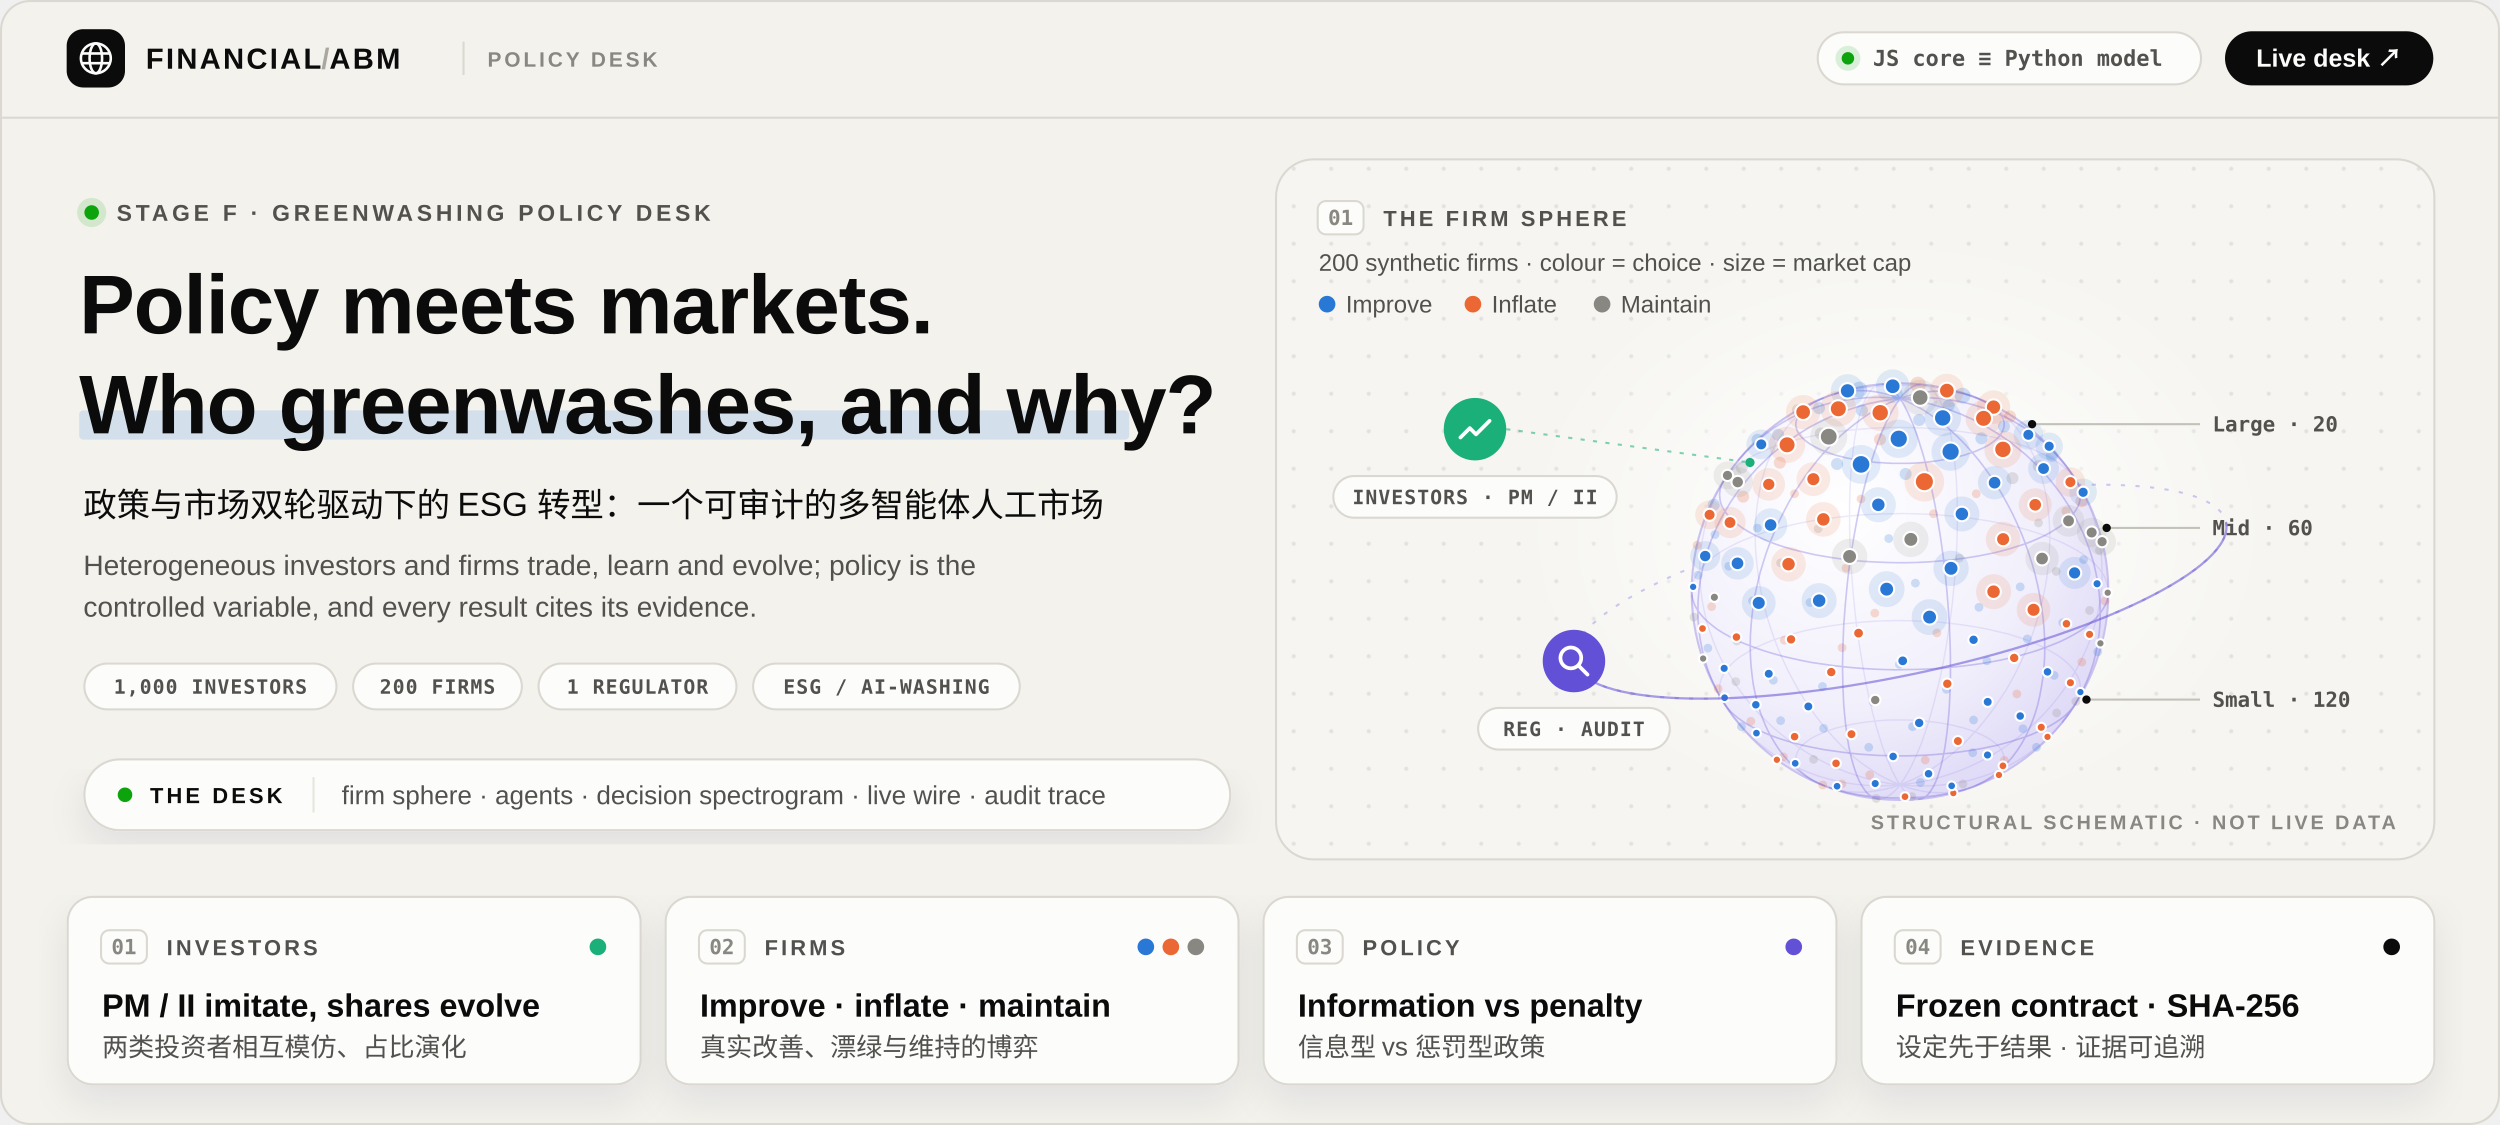
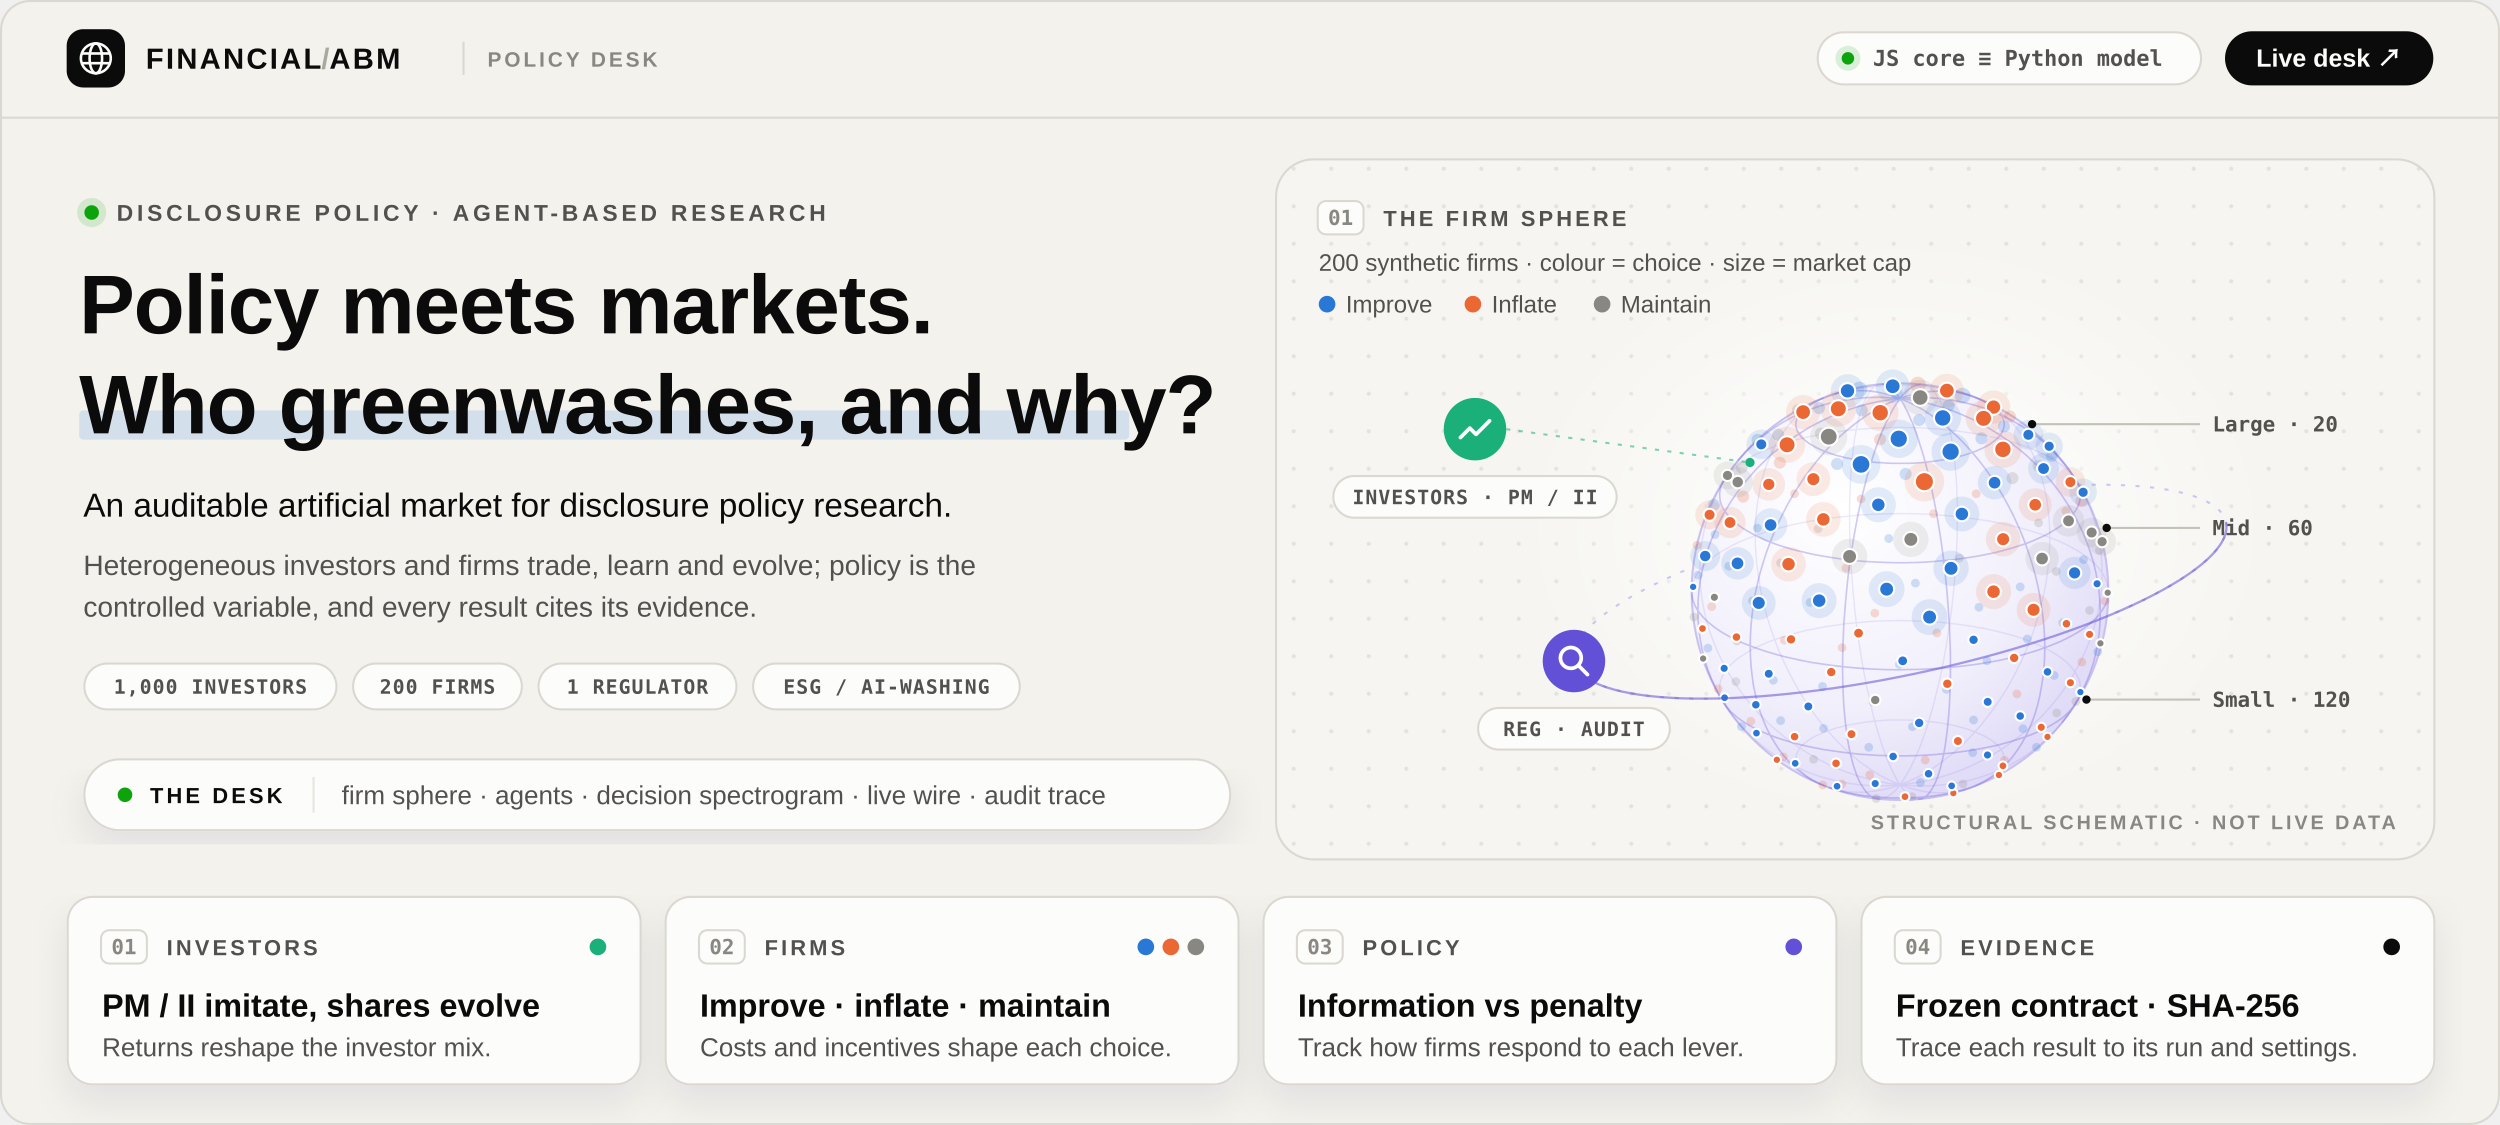
- <svg xmlns="http://www.w3.org/2000/svg" width="1200" height="540" viewBox="0 0 1200 540" role="img" aria-labelledby="title desc">
+ <svg xmlns="http://www.w3.org/2000/svg" width="1200" height="540" viewBox="0 0 1200 540" role="img" aria-labelledby="title desc" xml:lang="en">
  <style>.d{font-family:Bahnschrift,"DIN Alternate","DIN Next LT Pro",Barlow,"Segoe UI",-apple-system,"Helvetica Neue",Arial,"PingFang SC","Microsoft YaHei","Noto Sans CJK SC",sans-serif}.s{font-family:"Segoe UI",-apple-system,BlinkMacSystemFont,"Helvetica Neue",Arial,"PingFang SC","Microsoft YaHei","Noto Sans CJK SC",sans-serif}.m{font-family:"JetBrains Mono","Cascadia Mono","SF Mono",Menlo,Consolas,monospace}.micro{font-size:10.5px;font-weight:600;letter-spacing:1.5px;fill:#52514e}.idx{font-size:10px;font-weight:600;fill:#898781}.tag{font-size:9.5px;font-weight:600;letter-spacing:.5px;fill:#52514e}</style>
  <defs>
    <pattern id="dots" width="18" height="18" patternUnits="userSpaceOnUse">
      <circle cx="9" cy="9" r="1" fill="#0b0b0b" fill-opacity=".08" />
    </pattern>
    <radialGradient id="glow">
      <stop offset="0" stop-color="#fff" />
      <stop offset=".7" stop-color="#fff" stop-opacity="0" />
    </radialGradient>
    <radialGradient id="globe" cx=".36" cy=".3" r=".78">
      <stop offset="0" stop-color="#fff" />
      <stop offset=".62" stop-color="#f1effb" />
      <stop offset="1" stop-color="#dcd6f6" />
    </radialGradient>
    <filter id="shadow" x="-5%" y="-10%" width="110%" height="130%">
      <feDropShadow dx="0" dy="8" stdDeviation="9" flood-color="#1e1c3c" flood-opacity=".08" />
    </filter>
  </defs>
  <rect x=".5" y=".5" width="1199" height="539" rx="14" fill="#f3f2ed" stroke="#dad8d0" />
  <path d="M1 56.5H1199" stroke="#dad8d0" />
  <rect x="32" y="14" width="28" height="28" rx="8" fill="#0b0b0b" />
  <g transform="translate(36 18) scale(.8333)" fill="none" stroke="#fcfcfb" stroke-width="1.5">
    <circle cx="12" cy="12" r="8.6" />
    <ellipse cx="12" cy="12" rx="3.6" ry="8.6" />
    <path d="M3.8 9.2h16.4M3.8 14.8h16.4" />
  </g>
  <text class="d" x="70" y="33" font-size="14" font-weight="700" letter-spacing="1.1" fill="#0b0b0b">FINANCIAL<tspan fill="#a9a79f">/</tspan>ABM</text>
  <path d="M222.5 20v16" stroke="#dad8d0" />
  <text class="d" x="234" y="32" font-size="10" font-weight="600" letter-spacing="1.4" fill="#898781">POLICY DESK</text>
  <rect x="872.5" y="15.5" width="184" height="25" rx="12.5" fill="#fcfcfb" stroke="#dad8d0" />
  <circle cx="887" cy="28" r="6" fill="#0ca30c" fill-opacity=".14" />
  <circle cx="887" cy="28" r="3" fill="#0ca30c" />
  <text class="m" x="899" y="31.6" font-size="10.5" font-weight="600" fill="#52514e">JS core ≡ Python model</text>
  <rect x="1068" y="15" width="100" height="26" rx="13" fill="#0b0b0b" />
  <text class="d" x="1118" y="32" font-size="12" font-weight="700" fill="#fcfcfb" text-anchor="middle">Live desk ↗</text>
  <circle cx="44" cy="102" r="7" fill="#0ca30c" fill-opacity=".14" />
  <circle cx="44" cy="102" r="3.5" fill="#0ca30c" />
-   <text class="d" x="56" y="106" font-size="11" font-weight="600" letter-spacing="1.8" fill="#52514e">STAGE F · GREENWASHING POLICY DESK</text>
+   <text class="d" x="56" y="106" font-size="11" font-weight="600" letter-spacing="1.8" fill="#52514e">DISCLOSURE POLICY · AGENT-BASED RESEARCH</text>
  <text class="d" x="38" y="160" font-size="40" font-weight="600" letter-spacing="-.5" fill="#0b0b0b">Policy meets markets.</text>
  <rect x="38" y="197" width="504" height="14" rx="2" fill="#2a78d6" fill-opacity=".16" />
  <text class="d" x="38" y="208" font-size="40" font-weight="600" letter-spacing="-.5" textLength="502" lengthAdjust="spacing" fill="#0b0b0b">Who greenwashes, and why?</text>
-   <text class="s" x="40" y="248" font-size="16" fill="#0b0b0b">政策与市场双轮驱动下的 ESG 转型：一个可审计的多智能体人工市场</text>
+   <text class="s" x="40" y="248" font-size="16" fill="#0b0b0b">An auditable artificial market for disclosure policy research.</text>
  <text class="s" x="40" y="276" font-size="13.5" fill="#52514e">Heterogeneous investors and firms trade, learn and evolve; policy is the</text>
  <text class="s" x="40" y="296" font-size="13.5" fill="#52514e">controlled variable, and every result cites its evidence.</text>
  <rect x="40.5" y="318.5" width="121" height="22" rx="11" fill="#fcfcfb" stroke="#dad8d0" />
  <text class="m tag" x="101" y="333" text-anchor="middle">1,000 INVESTORS</text>
  <rect x="169.5" y="318.5" width="81" height="22" rx="11" fill="#fcfcfb" stroke="#dad8d0" />
  <text class="m tag" x="210" y="333" text-anchor="middle">200 FIRMS</text>
  <rect x="258.5" y="318.5" width="95" height="22" rx="11" fill="#fcfcfb" stroke="#dad8d0" />
  <text class="m tag" x="306" y="333" text-anchor="middle">1 REGULATOR</text>
  <rect x="361.5" y="318.5" width="128" height="22" rx="11" fill="#fcfcfb" stroke="#dad8d0" />
  <text class="m tag" x="425.5" y="333" text-anchor="middle">ESG / AI-WASHING</text>
  <rect x="40.5" y="364.5" width="550" height="34" rx="17" fill="#fcfcfb" stroke="#dad8d0" filter="url(#shadow)" />
  <circle cx="60" cy="381.5" r="3.5" fill="#0ca30c" />
  <text class="d" x="72" y="385.5" font-size="10.5" font-weight="700" letter-spacing="1.5" fill="#0b0b0b">THE DESK</text>
  <path d="M150.5 373v17" stroke="#e6e5de" />
  <text class="s" x="164" y="386" font-size="12.5" fill="#52514e">firm sphere · agents · decision spectrogram · live wire · audit trace</text>
  <rect x="612.5" y="76.5" width="556" height="336" rx="18" fill="#f6f5f1" stroke="#dad8d0" />
  <rect x="613" y="77" width="555" height="335" rx="17.5" fill="url(#dots)" />
  <ellipse cx="910" cy="254" rx="255.8" ry="201.6" fill="url(#glow)" />
  <rect x="632.5" y="96.5" width="22" height="16" rx="4" fill="#fcfcfb" stroke="#dad8d0" />
  <text class="m idx" x="643.5" y="108" text-anchor="middle">01</text>
  <text class="d micro" x="664" y="108.5">THE FIRM SPHERE</text>
  <text class="s" x="633" y="130" font-size="11.5" fill="#52514e">200 synthetic firms · colour = choice · size = market cap</text>
  <circle cx="637" cy="146" r="4" fill="#2a78d6" />
  <text class="s" x="646" y="150" font-size="11.5" fill="#52514e">Improve</text>
  <circle cx="707" cy="146" r="4" fill="#eb6834" />
  <text class="s" x="716" y="150" font-size="11.5" fill="#52514e">Inflate</text>
  <circle cx="769" cy="146" r="4" fill="#898781" />
  <text class="s" x="778" y="150" font-size="11.5" fill="#52514e">Maintain</text>
  <ellipse cx="912" cy="284" rx="160" ry="40" transform="rotate(-12 912 284)" fill="none" stroke="#6250d6" stroke-opacity=".3" stroke-dasharray="2 5" />
  <circle cx="912" cy="284" r="100" fill="url(#globe)" stroke="#c9c2ef" />
  <path d="M1009 274.9L1008.9 270.1L1008.5 265.3L1007.8 260.5L1006.9 255.9L1005.7 251.2L1004.3 246.7L1002.6 242.3L1000.6 238L998.5 233.8L996 229.8M828 338.2L830.6 342.1L833.5 345.8L836.6 349.4L839.9 352.8L843.4 356L847.1 359L850.9 361.8L855 364.3L859.2 366.7L863.5 368.8L867.9 370.7L872.5 372.4L877.2 373.8L882 375L886.9 375.9L891.8 376.6L896.8 377L901.9 377.2L906.9 377.1L912 376.7L917.1 376.1L922.1 375.3L927.2 374.2L932.2 372.8L937.1 371.2L942 369.4L946.8 367.3L951.5 365L956.1 362.5L960.5 359.8L964.8 356.8L969 353.7L973.1 350.4L976.9 346.8L980.6 343.2L984.1 339.3L987.4 335.3L990.5 331.2L993.4 326.9L996 322.5L998.5 318L1000.6 313.4L1002.6 308.8L1004.3 304L1005.7 299.2L1006.9 294.4L1007.8 289.6L1008.5 284.7L1008.9 279.8L1009 274.9M834.2 221.1L831.4 224.8L828.8 228.7L826.4 232.7L824.2 236.9L822.3 241.1L820.6 245.5L819.1 250L818 254.6L817.1 259.3L816.4 264L816 268.8L815.9 273.7L816 278.5L816.4 283.4L817.1 288.3L818 293.2L819.1 298L820.6 302.8L822.3 307.6L824.2 312.3L826.4 316.9L828.8 321.4L831.4 325.8L834.2 330.1L837.3 334.3L840.6 338.4L844 342.3L847.7 346L851.5 349.6L855.5 352.9L859.6 356.1L863.9 359.1L868.4 361.9L872.9 364.5L877.6 366.9L882.3 369L887.1 370.9L892 372.5L897 374L902 375.1L907 376.1L912 376.7L917 377.1L922 377.3L927 377.2L932 376.8L936.9 376.2L941.7 375.4L946.4 374.3L951.1 372.9L955.6 371.3L960.1 369.5L964.4 367.4L968.5 365.1L972.5 362.6L976.3 359.8L980 356.9L983.4 353.7L986.7 350.4L989.8 346.9M880.5 189.2L877.3 190.2L874.2 191.6L871.2 193.2L868.3 195L865.5 197.1L862.9 199.4L860.4 201.9L858 204.7L855.8 207.7L853.7 210.9L851.8 214.3L850.1 217.9L848.5 221.7L847.1 225.6L845.9 229.7L844.9 234L844.1 238.4L843.4 242.9L842.9 247.5L842.6 252.2L842.5 257.1L842.6 261.9L842.9 266.9L843.4 271.9L844.1 276.9L844.9 282L845.9 287L847.1 292.1L848.5 297.1L850.1 302.1L851.8 307L853.7 311.9L855.8 316.7L858 321.4L860.4 326L862.9 330.5L865.5 334.9L868.3 339.1L871.2 343.2L874.2 347.1L877.3 350.8L880.5 354.4L883.7 357.7L887.1 360.9L890.5 363.9L894 366.6L897.6 369.1L901.1 371.4L904.7 373.4L908.4 375.2L912 376.7L915.6 378L919.3 379L922.9 379.8L926.4 380.3L930 380.5L933.5 380.5L936.9 380.2L940.3 379.7L943.5 378.8M903.3 184.4L902.2 184.5L901 184.9L899.9 185.5L898.8 186.4L897.8 187.6L896.8 189.1L895.8 190.8L894.9 192.7L894 194.9L893.2 197.4L892.4 200.1L891.7 203L891 206.2L890.4 209.5L889.9 213.1L889.4 216.8L889 220.8L888.6 224.9L888.3 229.2L888.1 233.6L887.9 238.2L887.8 242.8L887.8 247.7L887.8 252.6L887.9 257.5L888.1 262.6L888.3 267.7L888.6 272.9L889 278.1L889.4 283.3L889.9 288.5L890.4 293.7L891 298.9L891.7 304L892.4 309.1L893.2 314.1L894 319L894.9 323.9L895.8 328.6L896.8 333.2L897.8 337.6L898.8 342L899.9 346.1L901 350.1L902.2 353.9L903.3 357.5L904.5 360.9L905.7 364.2L907 367.1L908.2 369.9L909.5 372.4L910.7 374.7L912 376.7L913.3 378.5L914.5 380L915.8 381.3L917 382.2L918.3 383L919.5 383.4L920.7 383.6M921.9 184.5L923.2 184.7L924.5 185L925.8 185.7L927 186.6L928.2 187.8L929.3 189.3L930.4 191L931.5 193L932.5 195.2L933.4 197.7L934.3 200.4L935.1 203.3L935.9 206.5L936.6 209.8L937.2 213.4L937.7 217.2L938.2 221.1L938.6 225.2L939 229.5L939.2 233.9L939.4 238.5L939.5 243.2L939.6 248L939.5 252.9L939.4 257.9L939.2 262.9L939 268.1L938.6 273.2L938.2 278.4L937.7 283.6L937.2 288.8L936.6 294L935.9 299.2L935.1 304.3L934.3 309.4L933.4 314.4L932.5 319.3L931.5 324.1L930.4 328.8L929.3 333.4L928.2 337.8L927 342.1L925.8 346.3L924.5 350.3L923.2 354.1L921.9 357.7L920.5 361.1L919.1 364.2L917.7 367.2L916.3 369.9L914.9 372.4L913.4 374.7L912 376.7L910.6 378.5L909.1 380L907.7 381.2L906.3 382.2L904.9 382.9L903.5 383.3L902.1 383.5M948 190.7L951.2 192.1L954.3 193.7L957.3 195.6L960.1 197.7L962.9 200L965.5 202.6L967.9 205.4L970.2 208.4L972.3 211.7L974.3 215.1L976.1 218.7L977.7 222.5L979.2 226.5L980.4 230.6L981.5 234.9L982.4 239.3L983 243.8L983.5 248.4L983.8 253.2L983.9 258L983.8 262.9L983.5 267.8L983 272.8L982.4 277.8L981.5 282.9L980.4 287.9L979.2 292.9L977.7 297.9L976.1 302.9L974.3 307.8L972.3 312.7L970.2 317.4L967.9 322.1L965.5 326.7L962.9 331.2L960.1 335.5L957.3 339.7L954.3 343.7L951.2 347.6L948 351.3L944.7 354.8L941.3 358.1L937.8 361.2L934.2 364.1L930.6 366.8L927 369.3L923.3 371.5L919.5 373.5L915.8 375.2L912 376.7L908.2 378L904.5 378.9L900.7 379.6L897 380.1L893.4 380.3L889.8 380.2L886.2 379.9L882.7 379.3L879.3 378.4L876 377.3M960.5 359.8L961.1 360.7L961.5 361.7L961.8 362.7L962 363.6L962 364.6L961.9 365.6L961.6 366.6L961.2 367.5L960.7 368.5L960.1 369.5L959.3 370.4L958.4 371.3L957.3 372.2L956.1 373.1L954.9 373.9L953.5 374.8L951.9 375.6L950.3 376.3L948.6 377.1M877.9 378L876 377.3L874.3 376.6L872.6 375.8L871 375L869.6 374.2L868.3 373.4L867.1 372.5L866 371.6L865 370.7L864.2 369.8L863.5 368.8L862.9 367.9L862.5 366.9L862.2 365.9L862 365L862 364L862.1 363L862.4 362L862.8 361L863.3 360.1L863.9 359.1L864.7 358.2L865.6 357.3L866.7 356.4L867.9 355.5L869.1 354.6L870.5 353.8L872.1 353L873.7 352.3L875.4 351.5L877.3 350.8L879.2 350.2L881.2 349.5L883.3 349L885.5 348.4L887.8 347.9L890.1 347.5L892.5 347.1L894.9 346.7L897.4 346.4L899.9 346.1L902.5 345.9L905 345.7L907.6 345.6L910.3 345.6L912.9 345.6L915.5 345.6L918.1 345.7L920.7 345.9L923.2 346L925.8 346.3L928.3 346.6L930.7 346.9L933.1 347.3L935.5 347.8L937.8 348.2L940 348.8L942.1 349.3L944.1 349.9L946.1 350.6L948 351.3L949.7 352L951.4 352.8L953 353.6L954.4 354.4L955.7 355.2L956.9 356.1L958 357L959 357.9L959.8 358.8L960.5 359.8M996 322.5L997 324.2L997.8 325.8L998.3 327.5L998.5 329.2L998.6 330.9L998.4 332.6L998 334.3L997.3 336L996.4 337.7M828 338.2L827 336.5L826.2 334.9L825.7 333.2L825.5 331.5L825.4 329.8L825.6 328.1L826 326.4L826.7 324.7L827.6 323.1L828.8 321.4L830.1 319.8L831.7 318.2L833.5 316.6L835.5 315.1L837.8 313.7L840.2 312.2L842.8 310.8L845.7 309.5L848.7 308.2L851.8 307L855.2 305.9L858.7 304.8L862.3 303.8L866.1 302.8L870 302L874 301.2L878.2 300.5L882.4 299.9L886.7 299.3L891 298.9L895.5 298.5L899.9 298.2L904.5 298L909 297.9L913.5 297.9L918 298L922.6 298.2L927 298.4L931.5 298.7L935.9 299.2L940.2 299.7L944.4 300.3L948.6 301L952.7 301.7L956.6 302.6L960.4 303.5L964.1 304.4L967.7 305.5L971.1 306.6L974.3 307.8L977.4 309.1L980.2 310.4L982.9 311.8L985.4 313.2L987.7 314.6L989.8 316.1L991.7 317.7L993.4 319.3L994.8 320.9L996 322.5M1009 274.9L1010.2 276.9L1011 278.8L1011.6 280.7L1011.9 282.7M812.1 285.3L812 283.3L812.2 281.4L812.7 279.4L813.5 277.5L814.6 275.6L815.9 273.7L817.4 271.8L819.3 270L821.4 268.2L823.7 266.4L826.3 264.7L829.1 263.1L832.1 261.5L835.4 259.9L838.9 258.5L842.5 257.1L846.4 255.7L850.4 254.5L854.6 253.3L859 252.2L863.5 251.2L868.2 250.3L872.9 249.5L877.8 248.8L882.8 248.2L887.8 247.7L892.9 247.2L898.1 246.9L903.3 246.7L908.5 246.6L913.7 246.5L919 246.6L924.2 246.8L929.4 247.1L934.5 247.5L939.6 248L944.6 248.6L949.5 249.3L954.3 250L958.9 250.9L963.5 251.9L967.9 252.9L972.2 254.1L976.3 255.3L980.2 256.6L983.9 258L987.5 259.4L990.8 260.9L993.9 262.5L996.8 264.1L999.5 265.8L1001.9 267.6L1004.1 269.4L1006 271.2L1007.6 273L1009 274.9M827.6 230.3L828.8 228.7L830.1 227.1L831.7 225.5L833.5 223.9L835.5 222.4L837.8 220.9L840.2 219.5L842.8 218.1L845.7 216.8L848.7 215.5L851.8 214.3L855.2 213.2L858.7 212.1L862.3 211.1L866.1 210.1L870 209.3L874 208.5L878.2 207.8L882.4 207.2L886.7 206.6L891 206.2L895.5 205.8L899.9 205.5L904.5 205.3L909 205.2L913.5 205.2L918 205.3L922.6 205.4L927 205.7L931.5 206L935.9 206.5L940.2 207L944.4 207.6L948.6 208.2L952.7 209L956.6 209.8L960.4 210.7L964.1 211.7L967.7 212.8L971.1 213.9L974.3 215.1L977.4 216.4L980.2 217.7L982.9 219L985.4 220.4L987.7 221.9L989.8 223.4L991.7 225L993.4 226.5L994.8 228.2L996 229.8M875.4 190.9L877.3 190.2L879.2 189.6L881.2 188.9L883.3 188.4L885.5 187.8L887.8 187.3L890.1 186.9L892.5 186.5L894.9 186.1L897.4 185.8L899.9 185.5L902.5 185.3L905 185.2L907.6 185L910.3 185L912.9 185L915.5 185L918.1 185.1L920.7 185.3L923.2 185.5L925.8 185.7L928.3 186L930.7 186.3L933.1 186.7L935.5 187.2L937.8 187.6L940 188.2L942.1 188.7L944.1 189.4L946.1 190" fill="none" stroke="#6250d6" stroke-opacity=".12" stroke-width=".7" />
  <g fill-opacity=".22">
    <circle cx="920.6" cy="184.6" r="3.8" fill="#eb6834" />
    <circle cx="892.5" cy="187" r="3.8" fill="#2a78d6" />
    <circle cx="942" cy="189.9" r="3.8" fill="#2a78d6" />
    <circle cx="863" cy="196.9" r="2.9" fill="#898781" />
    <circle cx="910.5" cy="189" r="2.9" fill="#2a78d6" />
    <circle cx="964.8" cy="199.9" r="2.9" fill="#eb6834" />
    <circle cx="873.1" cy="195.9" r="2.9" fill="#2a78d6" />
    <circle cx="935.4" cy="194.6" r="2.9" fill="#2a78d6" />
    <circle cx="843.6" cy="211.1" r="2.9" fill="#2a78d6" />
    <circle cx="893.7" cy="197" r="2.9" fill="#2a78d6" />
    <circle cx="961.9" cy="204.7" r="2.9" fill="#2a78d6" />
    <circle cx="853.5" cy="208.7" r="2.9" fill="#2a78d6" />
    <circle cx="921.2" cy="201.6" r="2.9" fill="#2a78d6" />
    <circle cx="984.9" cy="218.8" r="2.9" fill="#2a78d6" />
    <circle cx="874" cy="208.1" r="2.9" fill="#898781" />
    <circle cx="951.1" cy="210.4" r="2.9" fill="#2a78d6" />
    <circle cx="836" cy="224.4" r="2.9" fill="#898781" />
    <circle cx="902.4" cy="210.9" r="2.9" fill="#eb6834" />
    <circle cx="978.6" cy="223.7" r="2.9" fill="#898781" />
    <circle cx="854.3" cy="222.1" r="2.9" fill="#eb6834" />
    <circle cx="934.7" cy="217.9" r="2.9" fill="#2a78d6" />
    <circle cx="822.6" cy="242.3" r="2.9" fill="#2a78d6" />
    <circle cx="999.1" cy="240.6" r="2.9" fill="#eb6834" />
    <circle cx="881.8" cy="222.7" r="2.9" fill="#2a78d6" />
    <circle cx="966" cy="229.5" r="2.9" fill="#898781" />
    <circle cx="836.7" cy="238.4" r="2.9" fill="#eb6834" />
    <circle cx="914.7" cy="227.5" r="2.9" fill="#2a78d6" />
    <circle cx="814.6" cy="261.7" r="2.1" fill="#eb6834" />
    <circle cx="991.6" cy="245.3" r="2.1" fill="#eb6834" />
    <circle cx="861.4" cy="237" r="2.1" fill="#eb6834" />
    <circle cx="948.6" cy="237" r="2.1" fill="#eb6834" />
    <circle cx="823.2" cy="256.6" r="2.1" fill="#2a78d6" />
    <circle cx="1007.7" cy="264.1" r="2.1" fill="#898781" />
    <circle cx="893.3" cy="239.5" r="2.1" fill="#eb6834" />
    <circle cx="978.5" cy="251" r="2.1" fill="#898781" />
    <circle cx="843.5" cy="253.5" r="2.1" fill="#2a78d6" />
    <circle cx="928.1" cy="246.6" r="2.1" fill="#eb6834" />
    <circle cx="815.1" cy="276.1" r="2.1" fill="#2a78d6" />
    <circle cx="1000.1" cy="268.6" r="2.1" fill="#2a78d6" />
    <circle cx="872.7" cy="253.8" r="2.1" fill="#898781" />
    <circle cx="960.8" cy="258.4" r="2.1" fill="#2a78d6" />
    <circle cx="829.8" cy="271.8" r="2.1" fill="#2a78d6" />
    <circle cx="1010.4" cy="288.5" r="2.1" fill="#eb6834" />
    <circle cx="906.6" cy="258.5" r="2.1" fill="#2a78d6" />
    <circle cx="813.1" cy="296.2" r="2.1" fill="#898781" />
    <circle cx="987" cy="274.3" r="2.1" fill="#898781" />
    <circle cx="854.7" cy="270.2" r="2.1" fill="#898781" />
    <circle cx="940.5" cy="267.9" r="2.1" fill="#898781" />
    <circle cx="821.6" cy="291.2" r="2.1" fill="#eb6834" />
    <circle cx="1003" cy="293" r="2.1" fill="#898781" />
    <circle cx="886.1" cy="272.7" r="2.1" fill="#eb6834" />
    <circle cx="969.7" cy="281.7" r="2.1" fill="#2a78d6" />
    <circle cx="841.2" cy="288.4" r="2.1" fill="#2a78d6" />
    <circle cx="1006.9" cy="312.9" r="2.1" fill="#2a78d6" />
    <circle cx="919.4" cy="279.9" r="2.1" fill="#2a78d6" />
    <circle cx="819.8" cy="311.1" r="2.1" fill="#2a78d6" />
    <circle cx="990.1" cy="298.9" r="2.1" fill="#2a78d6" />
    <circle cx="868.8" cy="289.2" r="2.1" fill="#2a78d6" />
    <circle cx="949.9" cy="291.5" r="2.1" fill="#2a78d6" />
    <circle cx="833.7" cy="307.7" r="2.1" fill="#898781" />
    <circle cx="999.3" cy="317.8" r="2.1" fill="#eb6834" />
    <circle cx="899.9" cy="294.3" r="2.1" fill="#eb6834" />
    <circle cx="824.7" cy="330.6" r="2.1" fill="#eb6834" />
    <circle cx="973.1" cy="306.7" r="2.1" fill="#2a78d6" />
    <circle cx="856.5" cy="307.3" r="2.1" fill="#eb6834" />
    <circle cx="996.4" cy="336.7" r="2.1" fill="#898781" />
    <circle cx="929.7" cy="303.8" r="2.1" fill="#eb6834" />
    <circle cx="833.2" cy="327.2" r="2.1" fill="#898781" />
    <circle cx="986" cy="324.2" r="2.1" fill="#2a78d6" />
    <circle cx="884.2" cy="310.9" r="2.1" fill="#eb6834" />
    <circle cx="835.9" cy="348.8" r="2.1" fill="#2a78d6" />
    <circle cx="953.7" cy="317.2" r="2.1" fill="#2a78d6" />
    <circle cx="851.2" cy="326.5" r="2.1" fill="#2a78d6" />
    <circle cx="987.2" cy="342.2" r="2.1" fill="#898781" />
    <circle cx="911.7" cy="318.9" r="2.1" fill="#2a78d6" />
    <circle cx="840.4" cy="346.2" r="2.1" fill="#eb6834" />
    <circle cx="968.1" cy="333.1" r="2.1" fill="#eb6834" />
    <circle cx="874.8" cy="329.5" r="2.1" fill="#2a78d6" />
    <circle cx="977.5" cy="358.7" r="2.1" fill="#2a78d6" />
    <circle cx="934.3" cy="330.9" r="2.1" fill="#2a78d6" />
    <circle cx="854.7" cy="345.9" r="2.1" fill="#2a78d6" />
    <circle cx="971" cy="349.8" r="2.1" fill="#2a78d6" />
    <circle cx="899.1" cy="336.9" r="2.1" fill="#2a78d6" />
    <circle cx="856" cy="363.3" r="2.1" fill="#eb6834" />
    <circle cx="947.3" cy="345.6" r="2.1" fill="#2a78d6" />
    <circle cx="875.3" cy="349.6" r="2.1" fill="#2a78d6" />
    <circle cx="962.1" cy="365" r="2.1" fill="#eb6834" />
    <circle cx="874.9" cy="376.8" r="2.1" fill="#eb6834" />
    <circle cx="918" cy="348.8" r="2.1" fill="#2a78d6" />
    <circle cx="870.5" cy="364.5" r="2.1" fill="#898781" />
    <circle cx="946.9" cy="361.3" r="2.1" fill="#2a78d6" />
    <circle cx="900.6" cy="383.3" r="2.1" fill="#898781" />
    <circle cx="897" cy="358.7" r="2.1" fill="#2a78d6" />
    <circle cx="942.2" cy="376.3" r="2.1" fill="#898781" />
    <circle cx="884.1" cy="376.3" r="2.1" fill="#eb6834" />
    <circle cx="924.1" cy="364.8" r="2.1" fill="#eb6834" />
    <circle cx="917.7" cy="382.4" r="2.1" fill="#898781" />
    <circle cx="897.5" cy="371.9" r="2.1" fill="#eb6834" />
    <circle cx="921.8" cy="375.6" r="2.1" fill="#2a78d6" />
  </g>
  <path d="M996 229.8L993.4 225.9L990.5 222.2L987.4 218.6L984.1 215.2L980.6 212L976.9 209L973.1 206.2L969 203.7L964.8 201.3L960.5 199.2L956.1 197.3L951.5 195.6L946.8 194.2L942 193L937.1 192.1L932.2 191.4L927.2 191L922.1 190.8L917.1 190.9L912 191.3L906.9 191.9L901.9 192.7L896.8 193.8L891.8 195.2L886.9 196.8L882 198.6L877.2 200.7L872.5 203L867.9 205.5L863.5 208.2L859.2 211.2L855 214.3L850.9 217.6L847.1 221.2L843.4 224.8L839.9 228.7L836.6 232.7L833.5 236.8L830.6 241.1L828 245.5L825.5 250L823.4 254.6L821.4 259.2L819.7 264L818.3 268.8L817.1 273.6L816.2 278.4L815.5 283.3L815.1 288.2L815 293.1L815.1 297.9L815.5 302.7L816.2 307.5L817.1 312.1L818.3 316.8L819.7 321.3L821.4 325.7L823.4 330L825.5 334.2L828 338.2M1008.1 294.3L1008 289.5L1007.6 284.6L1006.9 279.7L1006 274.8L1004.9 270L1003.4 265.2L1001.7 260.4L999.8 255.7L997.6 251.1L995.2 246.6L992.6 242.2L989.8 237.9L986.7 233.7L983.4 229.6L980 225.7L976.3 222L972.5 218.4L968.5 215.1L964.4 211.9L960.1 208.9L955.6 206.1L951.1 203.5L946.4 201.1L941.7 199L936.9 197.1L932 195.5L927 194L922 192.9L917 191.9L912 191.3L907 190.9L902 190.7L897 190.8L892 191.2L887.1 191.8L882.3 192.6L877.6 193.7L872.9 195.1L868.4 196.7L863.9 198.5L859.6 200.6L855.5 202.9L851.5 205.4L847.7 208.2L844 211.1L840.6 214.3L837.3 217.6L834.2 221.1M989.8 346.9L992.6 343.2L995.2 339.3L997.6 335.3L999.8 331.1L1001.7 326.9L1003.4 322.5L1004.9 318L1006 313.4L1006.9 308.7L1007.6 304L1008 299.2L1008.1 294.3M981.5 310.9L981.4 306.1L981.1 301.1L980.6 296.1L979.9 291.1L979.1 286L978.1 281L976.9 275.9L975.5 270.9L973.9 265.9L972.2 261L970.3 256.1L968.2 251.3L966 246.6L963.6 242L961.1 237.5L958.5 233.1L955.7 228.9L952.8 224.8L949.8 220.9L946.7 217.2L943.5 213.6L940.3 210.3L936.9 207.1L933.5 204.1L930 201.4L926.4 198.9L922.9 196.6L919.3 194.6L915.6 192.8L912 191.3L908.4 190L904.7 189L901.1 188.2L897.6 187.7L894 187.5L890.5 187.5L887.1 187.8L883.7 188.3L880.5 189.2M943.5 378.8L946.7 377.8L949.8 376.4L952.8 374.8L955.7 373L958.5 370.9L961.1 368.6L963.6 366.1L966 363.3L968.2 360.3L970.3 357.1L972.2 353.7L973.9 350.1L975.5 346.3L976.9 342.4L978.1 338.3L979.1 334L979.9 329.6L980.6 325.1L981.1 320.5L981.4 315.8L981.5 310.9M936.2 320.3L936.2 315.4L936.1 310.5L935.9 305.4L935.7 300.3L935.4 295.1L935 289.9L934.6 284.7L934.1 279.5L933.6 274.3L933 269.1L932.3 264L931.6 258.9L930.8 253.9L930 249L929.1 244.1L928.2 239.4L927.2 234.8L926.2 230.4L925.2 226L924.1 221.9L923 217.9L921.8 214.1L920.7 210.5L919.5 207.1L918.3 203.8L917 200.9L915.8 198.1L914.5 195.6L913.3 193.3L912 191.3L910.7 189.5L909.5 188L908.2 186.7L907 185.8L905.7 185L904.5 184.6L903.3 184.4M920.7 383.6L921.8 383.5L923 383.1L924.1 382.5L925.2 381.6L926.2 380.4L927.2 378.9L928.2 377.2L929.1 375.3L930 373.1L930.8 370.6L931.6 367.9L932.3 365L933 361.8L933.6 358.5L934.1 354.9L934.6 351.2L935 347.2L935.4 343.1L935.7 338.8L935.9 334.4L936.1 329.8L936.2 325.2L936.2 320.3M884.4 320L884.5 315.1L884.6 310.1L884.8 305.1L885 299.9L885.4 294.8L885.8 289.6L886.3 284.4L886.8 279.2L887.4 274L888.1 268.8L888.9 263.7L889.7 258.6L890.6 253.6L891.5 248.7L892.5 243.9L893.6 239.2L894.7 234.6L895.8 230.2L897 225.9L898.2 221.7L899.5 217.7L900.8 213.9L902.1 210.3L903.5 206.9L904.9 203.8L906.3 200.8L907.7 198.1L909.1 195.6L910.6 193.3L912 191.3L913.4 189.5L914.9 188L916.3 186.8L917.7 185.8L919.1 185.1L920.5 184.7L921.9 184.5M902.1 383.5L900.8 383.3L899.5 383L898.2 382.3L897 381.4L895.8 380.2L894.7 378.7L893.6 377L892.5 375L891.5 372.8L890.6 370.3L889.7 367.6L888.9 364.7L888.1 361.5L887.4 358.2L886.8 354.6L886.3 350.8L885.8 346.9L885.4 342.8L885 338.5L884.8 334.1L884.6 329.5L884.5 324.8L884.4 320M840.1 310L840.2 305.1L840.5 300.2L841 295.2L841.6 290.2L842.5 285.1L843.6 280.1L844.8 275.1L846.3 270.1L847.9 265.1L849.7 260.2L851.7 255.3L853.8 250.6L856.1 245.9L858.5 241.3L861.1 236.8L863.9 232.5L866.7 228.3L869.7 224.3L872.8 220.4L876 216.7L879.3 213.2L882.7 209.9L886.2 206.8L889.8 203.9L893.4 201.2L897 198.7L900.7 196.5L904.5 194.5L908.2 192.8L912 191.3L915.8 190L919.5 189.1L923.3 188.4L927 187.9L930.6 187.7L934.2 187.8L937.8 188.1L941.3 188.7L944.7 189.6L948 190.7M876 377.3L872.8 375.9L869.7 374.3L866.7 372.4L863.9 370.3L861.1 368L858.5 365.4L856.1 362.6L853.8 359.6L851.7 356.3L849.7 352.9L847.9 349.3L846.3 345.5L844.8 341.5L843.6 337.4L842.5 333.1L841.6 328.7L841 324.2L840.5 319.6L840.2 314.8L840.1 310M948.6 377.1L946.7 377.8L944.8 378.4L942.8 379.1L940.7 379.6L938.5 380.2L936.2 380.7L933.9 381.1L931.5 381.5L929.1 381.9L926.6 382.2L924.1 382.5L921.5 382.7L919 382.8L916.4 383L913.7 383L911.1 383L908.5 383L905.9 382.9L903.3 382.7L900.8 382.5L898.2 382.3L895.7 382L893.3 381.7L890.9 381.3L888.5 380.8L886.2 380.4L884 379.8L881.9 379.3L879.9 378.6L877.9 378M996.4 337.7L995.2 339.3L993.9 340.9L992.3 342.5L990.5 344.1L988.5 345.6L986.2 347.1L983.8 348.5L981.2 349.9L978.3 351.2L975.3 352.5L972.2 353.7L968.8 354.8L965.3 355.9L961.7 356.9L957.9 357.9L954 358.7L950 359.5L945.8 360.2L941.6 360.8L937.3 361.4L933 361.8L928.5 362.2L924.1 362.5L919.5 362.7L915 362.8L910.5 362.8L906 362.7L901.4 362.6L897 362.3L892.5 362L888.1 361.5L883.8 361L879.6 360.4L875.4 359.8L871.3 359L867.4 358.2L863.6 357.3L859.9 356.3L856.3 355.2L852.9 354.1L849.7 352.9L846.6 351.6L843.8 350.3L841.1 349L838.6 347.6L836.3 346.1L834.2 344.6L832.3 343L830.6 341.5L829.2 339.8L828 338.2M1011.9 282.7L1012 284.7L1011.8 286.6L1011.3 288.6L1010.5 290.5L1009.4 292.4L1008.1 294.3L1006.6 296.2L1004.7 298L1002.6 299.8L1000.3 301.6L997.7 303.3L994.9 304.9L991.9 306.5L988.6 308.1L985.1 309.5L981.5 310.9L977.6 312.3L973.6 313.5L969.4 314.7L965 315.8L960.5 316.8L955.8 317.7L951.1 318.5L946.2 319.2L941.2 319.8L936.2 320.3L931.1 320.8L925.9 321.1L920.7 321.3L915.5 321.4L910.3 321.5L905 321.4L899.8 321.2L894.6 320.9L889.5 320.5L884.4 320L879.4 319.4L874.5 318.7L869.7 318L865.1 317.1L860.5 316.1L856.1 315.1L851.8 313.9L847.7 312.7L843.8 311.4L840.1 310L836.5 308.6L833.2 307.1L830.1 305.5L827.2 303.9L824.5 302.2L822.1 300.4L819.9 298.6L818 296.8L816.4 295L815 293.1L813.8 291.1L813 289.2L812.4 287.3L812.1 285.3M996 229.8L997 231.5L997.8 233.1L998.3 234.8L998.5 236.5L998.6 238.2L998.4 239.9L998 241.6L997.3 243.3L996.4 244.9L995.2 246.6L993.9 248.2L992.3 249.8L990.5 251.4L988.5 252.9L986.2 254.3L983.8 255.8L981.2 257.2L978.3 258.5L975.3 259.8L972.2 261L968.8 262.1L965.3 263.2L961.7 264.2L957.9 265.2L954 266L950 266.8L945.8 267.5L941.6 268.1L937.3 268.7L933 269.1L928.5 269.5L924.1 269.8L919.5 270L915 270.1L910.5 270.1L906 270L901.4 269.8L897 269.6L892.5 269.3L888.1 268.8L883.8 268.3L879.6 267.7L875.4 267L871.3 266.3L867.4 265.4L863.6 264.5L859.9 263.6L856.3 262.5L852.9 261.4L849.7 260.2L846.6 258.9L843.8 257.6L841.1 256.2L838.6 254.8L836.3 253.4L834.2 251.9L832.3 250.3L830.6 248.7L829.2 247.1L828 245.5L827 243.8L826.2 242.2L825.7 240.5L825.5 238.8L825.4 237.1L825.6 235.4L826 233.7L826.7 232L827.6 230.3M960.5 199.2L961.1 200.1L961.5 201.1L961.8 202.1L962 203L962 204L961.9 205L961.6 206L961.2 207L960.7 207.9L960.1 208.9L959.3 209.8L958.4 210.7L957.3 211.6L956.1 212.5L954.9 213.4L953.5 214.2L951.9 215L950.3 215.7L948.6 216.5L946.7 217.2L944.8 217.8L942.8 218.5L940.7 219L938.5 219.6L936.2 220.1L933.9 220.5L931.5 220.9L929.1 221.3L926.6 221.6L924.1 221.9L921.5 222.1L919 222.3L916.4 222.4L913.7 222.4L911.1 222.4L908.5 222.4L905.9 222.3L903.3 222.1L900.8 222L898.2 221.7L895.7 221.4L893.3 221.1L890.9 220.7L888.5 220.2L886.2 219.8L884 219.2L881.9 218.7L879.9 218.1L877.9 217.4L876 216.7L874.3 216L872.6 215.2L871 214.4L869.6 213.6L868.3 212.8L867.1 211.9L866 211L865 210.1L864.2 209.2L863.5 208.2L862.9 207.3L862.5 206.3L862.2 205.3L862 204.4L862 203.4L862.1 202.4L862.4 201.4L862.8 200.5L863.3 199.5L863.9 198.5L864.7 197.6L865.6 196.7L866.7 195.8L867.9 194.9L869.1 194.1L870.5 193.2L872.1 192.4L873.7 191.7L875.4 190.9M946.1 190L948 190.7L949.7 191.4L951.4 192.2L953 193L954.4 193.8L955.7 194.6L956.9 195.5L958 196.4L959 197.3L959.8 198.2L960.5 199.2" fill="none" stroke="#6250d6" stroke-opacity=".3" stroke-width=".8" />
  <g fill-opacity=".13">
    <circle cx="999.9" cy="236.3" r="6.6" fill="#2a78d6" />
    <circle cx="983.6" cy="214.2" r="6.6" fill="#2a78d6" />
    <circle cx="1009" cy="260" r="6.7" fill="#898781" />
    <circle cx="829.2" cy="228.2" r="6.7" fill="#898781" />
    <circle cx="886.8" cy="187.6" r="8" fill="#2a78d6" />
    <circle cx="956.9" cy="195.4" r="8" fill="#eb6834" />
    <circle cx="934.5" cy="187.5" r="8.1" fill="#eb6834" />
    <circle cx="908.5" cy="185.4" r="8.1" fill="#2a78d6" />
    <circle cx="820.6" cy="247.1" r="6.9" fill="#eb6834" />
    <circle cx="865.5" cy="197.8" r="8.2" fill="#eb6834" />
    <circle cx="973.6" cy="208.7" r="7.1" fill="#2a78d6" />
    <circle cx="993.8" cy="231.4" r="7.1" fill="#eb6834" />
    <circle cx="845.4" cy="213.3" r="7.1" fill="#2a78d6" />
    <circle cx="1004" cy="255.6" r="7.1" fill="#898781" />
    <circle cx="818.5" cy="266.9" r="7.2" fill="#2a78d6" />
    <circle cx="834.1" cy="231.4" r="7.3" fill="#898781" />
    <circle cx="921.7" cy="190.8" r="8.5" fill="#898781" />
    <circle cx="882.4" cy="196.2" r="8.6" fill="#eb6834" />
    <circle cx="952.1" cy="200.8" r="8.6" fill="#eb6834" />
    <circle cx="980.9" cy="224.9" r="7.4" fill="#2a78d6" />
    <circle cx="857.8" cy="213.5" r="8.7" fill="#eb6834" />
    <circle cx="830.4" cy="250.8" r="7.5" fill="#eb6834" />
    <circle cx="992.9" cy="250" r="7.6" fill="#898781" />
    <circle cx="902.5" cy="198.1" r="8.8" fill="#eb6834" />
    <circle cx="932.5" cy="200.6" r="8.8" fill="#2a78d6" />
    <circle cx="961.4" cy="215.7" r="8.9" fill="#eb6834" />
    <circle cx="995.8" cy="275" r="7.7" fill="#2a78d6" />
    <circle cx="877.8" cy="209.6" r="8.9" fill="#898781" />
    <circle cx="849" cy="232.5" r="7.8" fill="#eb6834" />
    <circle cx="834" cy="270.4" r="7.8" fill="#2a78d6" />
    <circle cx="976.9" cy="242.3" r="7.9" fill="#eb6834" />
    <circle cx="911.4" cy="210.6" r="9.2" fill="#2a78d6" />
    <circle cx="936.3" cy="216.8" r="9.2" fill="#2a78d6" />
    <circle cx="980.2" cy="268.1" r="8" fill="#898781" />
    <circle cx="849.9" cy="252" r="8" fill="#2a78d6" />
    <circle cx="957.4" cy="231.7" r="8" fill="#2a78d6" />
    <circle cx="870.4" cy="230" r="8.1" fill="#eb6834" />
    <circle cx="844.2" cy="289.4" r="8.1" fill="#2a78d6" />
    <circle cx="976.1" cy="292.7" r="8.1" fill="#eb6834" />
    <circle cx="893.3" cy="222.9" r="9.3" fill="#2a78d6" />
    <circle cx="961.5" cy="258.8" r="8.3" fill="#eb6834" />
    <circle cx="858.5" cy="270.8" r="8.3" fill="#eb6834" />
    <circle cx="923.7" cy="231.2" r="9.5" fill="#eb6834" />
    <circle cx="875.2" cy="249.3" r="8.3" fill="#eb6834" />
    <circle cx="941.7" cy="246.7" r="8.4" fill="#2a78d6" />
    <circle cx="956.9" cy="284" r="8.4" fill="#eb6834" />
    <circle cx="901.6" cy="242.3" r="8.4" fill="#2a78d6" />
    <circle cx="873.2" cy="288.3" r="8.4" fill="#2a78d6" />
    <circle cx="887.8" cy="267.1" r="8.5" fill="#898781" />
    <circle cx="936.5" cy="272.8" r="8.5" fill="#2a78d6" />
    <circle cx="917.2" cy="258.9" r="8.5" fill="#898781" />
    <circle cx="926.2" cy="296.2" r="8.6" fill="#2a78d6" />
    <circle cx="905.6" cy="282.8" r="8.6" fill="#2a78d6" />
  </g>
  <g stroke="#fff">
    <circle cx="959.5" cy="372" r="2" fill="#eb6834" />
    <circle cx="937.6" cy="380.7" r="2" fill="#eb6834" />
    <circle cx="999.9" cy="236.3" r="2.7" fill="#2a78d6" />
    <circle cx="852.9" cy="364.7" r="2" fill="#eb6834" />
    <circle cx="983.6" cy="214.2" r="2.7" fill="#2a78d6" />
    <circle cx="1009" cy="260" r="2.7" fill="#898781" />
    <circle cx="829.2" cy="228.2" r="2.7" fill="#898781" />
    <circle cx="817.5" cy="316.1" r="2" fill="#898781" />
    <circle cx="1011.7" cy="284.5" r="2" fill="#898781" />
    <circle cx="886.8" cy="187.6" r="3.7" fill="#2a78d6" />
    <circle cx="982.8" cy="353.7" r="2" fill="#eb6834" />
    <circle cx="956.9" cy="195.4" r="3.7" fill="#eb6834" />
    <circle cx="812.7" cy="281.7" r="2" fill="#2a78d6" />
    <circle cx="1008.2" cy="308.8" r="2" fill="#898781" />
    <circle cx="934.5" cy="187.5" r="3.8" fill="#eb6834" />
    <circle cx="998.6" cy="332.2" r="2" fill="#2a78d6" />
    <circle cx="908.5" cy="185.4" r="3.8" fill="#2a78d6" />
    <circle cx="820.6" cy="247.1" r="2.9" fill="#eb6834" />
    <circle cx="827.8" cy="334.9" r="2.1" fill="#2a78d6" />
    <circle cx="914.4" cy="382.4" r="2.1" fill="#eb6834" />
    <circle cx="881.8" cy="377.4" r="2.1" fill="#2a78d6" />
    <circle cx="865.5" cy="197.8" r="3.8" fill="#eb6834" />
    <circle cx="973.6" cy="208.7" r="2.9" fill="#2a78d6" />
    <circle cx="993.8" cy="231.4" r="2.9" fill="#eb6834" />
    <circle cx="845.4" cy="213.3" r="2.9" fill="#2a78d6" />
    <circle cx="961.4" cy="367.6" r="2.1" fill="#eb6834" />
    <circle cx="843.1" cy="351.9" r="2.1" fill="#2a78d6" />
    <circle cx="861.7" cy="366.4" r="2.1" fill="#2a78d6" />
    <circle cx="817.2" cy="301.7" r="2.1" fill="#eb6834" />
    <circle cx="936.8" cy="377.2" r="2.1" fill="#2a78d6" />
    <circle cx="1004" cy="255.6" r="2.9" fill="#898781" />
    <circle cx="818.5" cy="266.9" r="3" fill="#2a78d6" />
    <circle cx="1006.6" cy="280.2" r="2.2" fill="#2a78d6" />
    <circle cx="834.1" cy="231.4" r="3" fill="#898781" />
    <circle cx="979.8" cy="349.1" r="2.2" fill="#eb6834" />
    <circle cx="921.7" cy="190.8" r="4" fill="#898781" />
    <circle cx="1003" cy="304.5" r="2.2" fill="#eb6834" />
    <circle cx="900.1" cy="376.1" r="2.2" fill="#2a78d6" />
    <circle cx="993.8" cy="327.7" r="2.2" fill="#eb6834" />
    <circle cx="882.4" cy="196.2" r="4.1" fill="#eb6834" />
    <circle cx="952.1" cy="200.8" r="4.1" fill="#eb6834" />
    <circle cx="827.6" cy="320.8" r="2.2" fill="#2a78d6" />
    <circle cx="980.9" cy="224.9" r="3.1" fill="#2a78d6" />
    <circle cx="822.9" cy="286.7" r="2.2" fill="#898781" />
    <circle cx="857.8" cy="213.5" r="4.1" fill="#eb6834" />
    <circle cx="954" cy="362.4" r="2.2" fill="#2a78d6" />
    <circle cx="925.7" cy="371.4" r="2.3" fill="#2a78d6" />
    <circle cx="830.4" cy="250.8" r="3.1" fill="#eb6834" />
    <circle cx="842.8" cy="338.3" r="2.3" fill="#2a78d6" />
    <circle cx="881.3" cy="366.4" r="2.3" fill="#eb6834" />
    <circle cx="992.9" cy="250" r="3.1" fill="#898781" />
    <circle cx="902.5" cy="198.1" r="4.2" fill="#eb6834" />
    <circle cx="861.4" cy="353.6" r="2.3" fill="#eb6834" />
    <circle cx="932.5" cy="200.6" r="4.2" fill="#2a78d6" />
    <circle cx="961.4" cy="215.7" r="4.2" fill="#eb6834" />
    <circle cx="995.8" cy="275" r="3.2" fill="#2a78d6" />
    <circle cx="969.7" cy="343.7" r="2.3" fill="#2a78d6" />
    <circle cx="877.8" cy="209.6" r="4.3" fill="#898781" />
    <circle cx="833.5" cy="305.8" r="2.3" fill="#eb6834" />
    <circle cx="991.9" cy="299.4" r="2.3" fill="#eb6834" />
    <circle cx="849" cy="232.5" r="3.2" fill="#eb6834" />
    <circle cx="982.8" cy="322.5" r="2.3" fill="#2a78d6" />
    <circle cx="908.7" cy="363.1" r="2.3" fill="#2a78d6" />
    <circle cx="834" cy="270.4" r="3.3" fill="#2a78d6" />
    <circle cx="976.9" cy="242.3" r="3.3" fill="#eb6834" />
    <circle cx="939.8" cy="355.7" r="2.4" fill="#eb6834" />
    <circle cx="849" cy="323.4" r="2.4" fill="#2a78d6" />
    <circle cx="911.4" cy="210.6" r="4.4" fill="#2a78d6" />
    <circle cx="888.7" cy="352.4" r="2.4" fill="#eb6834" />
    <circle cx="936.3" cy="216.8" r="4.4" fill="#2a78d6" />
    <circle cx="868" cy="339.1" r="2.4" fill="#2a78d6" />
    <circle cx="980.2" cy="268.1" r="3.3" fill="#898781" />
    <circle cx="849.9" cy="252" r="3.3" fill="#2a78d6" />
    <circle cx="957.4" cy="231.7" r="3.3" fill="#2a78d6" />
    <circle cx="870.4" cy="230" r="3.4" fill="#eb6834" />
    <circle cx="844.2" cy="289.4" r="3.4" fill="#2a78d6" />
    <circle cx="954.1" cy="336.9" r="2.4" fill="#2a78d6" />
    <circle cx="976.1" cy="292.7" r="3.4" fill="#eb6834" />
    <circle cx="893.3" cy="222.9" r="4.5" fill="#2a78d6" />
    <circle cx="921.2" cy="347" r="2.5" fill="#2a78d6" />
    <circle cx="966.8" cy="315.8" r="2.5" fill="#eb6834" />
    <circle cx="859.7" cy="306.9" r="2.5" fill="#eb6834" />
    <circle cx="961.5" cy="258.8" r="3.4" fill="#eb6834" />
    <circle cx="858.5" cy="270.8" r="3.5" fill="#eb6834" />
    <circle cx="923.7" cy="231.2" r="4.6" fill="#eb6834" />
    <circle cx="900.1" cy="336" r="2.5" fill="#898781" />
    <circle cx="879" cy="322.6" r="2.5" fill="#eb6834" />
    <circle cx="875.2" cy="249.3" r="3.5" fill="#eb6834" />
    <circle cx="934.7" cy="328.2" r="2.5" fill="#eb6834" />
    <circle cx="941.7" cy="246.7" r="3.5" fill="#2a78d6" />
    <circle cx="956.9" cy="284" r="3.5" fill="#eb6834" />
    <circle cx="901.6" cy="242.3" r="3.5" fill="#2a78d6" />
    <circle cx="947.3" cy="307.1" r="2.5" fill="#2a78d6" />
    <circle cx="873.2" cy="288.3" r="3.5" fill="#2a78d6" />
    <circle cx="913.3" cy="317.2" r="2.6" fill="#2a78d6" />
    <circle cx="887.8" cy="267.1" r="3.6" fill="#898781" />
    <circle cx="892.1" cy="303.9" r="2.6" fill="#eb6834" />
    <circle cx="936.5" cy="272.8" r="3.6" fill="#2a78d6" />
    <circle cx="917.2" cy="258.9" r="3.6" fill="#898781" />
    <circle cx="926.2" cy="296.2" r="3.6" fill="#2a78d6" />
    <circle cx="905.6" cy="282.8" r="3.6" fill="#2a78d6" />
  </g>
  <path d="M975.4 203.6H1056" stroke="#c3c2b7" />
  <circle cx="975.4" cy="203.6" r="2" fill="#0b0b0b" />
  <text class="m" x="1062" y="207.1" font-size="10" font-weight="600" fill="#52514e">Large · 20</text>
  <path d="M1011.2 253.4H1056" stroke="#c3c2b7" />
  <circle cx="1011.2" cy="253.4" r="2" fill="#0b0b0b" />
  <text class="m" x="1062" y="256.9" font-size="10" font-weight="600" fill="#52514e">Mid · 60</text>
  <path d="M1001.5 335.8H1056" stroke="#c3c2b7" />
  <circle cx="1001.5" cy="335.8" r="2" fill="#0b0b0b" />
  <text class="m" x="1062" y="339.3" font-size="10" font-weight="600" fill="#52514e">Small · 120</text>
  <path d="M1068.5 250.7A160 40 -12 0 1 755.5 317.3" fill="none" stroke="#6250d6" stroke-opacity=".55" stroke-width="1.1" />
  <circle cx="755.5" cy="317.3" r="15" fill="#6250d6" />
  <g transform="translate(755.5 317.3)" fill="none" stroke="#fff" stroke-width="1.8" stroke-linecap="round">
    <circle cx="-1.5" cy="-1.5" r="5" />
    <path d="M2.3 2.3l4.2 4.2" />
  </g>
  <rect x="709.5" y="339.8" width="92" height="20" rx="10" fill="#fcfcfb" stroke="#dad8d0" />
  <text class="m tag" x="755.5" y="353.3" text-anchor="middle">REG · AUDIT</text>
  <path d="M723 206L840 222" stroke="#1baf7a" stroke-opacity=".55" stroke-dasharray="2 4" />
  <circle cx="840" cy="222" r="2.2" fill="#1baf7a" />
  <circle cx="708" cy="206" r="15" fill="#1baf7a" />
  <path d="M701 210l4.5-4.5 3 3 6.5-6.5" fill="none" stroke="#fff" stroke-width="1.8" stroke-linecap="round" stroke-linejoin="round" />
  <rect x="640" y="228.5" width="136" height="20" rx="10" fill="#fcfcfb" stroke="#dad8d0" />
  <text class="m tag" x="708" y="242" text-anchor="middle">INVESTORS · PM / II</text>
  <text class="d" x="1150" y="398" font-size="9.5" font-weight="600" letter-spacing="1.4" fill="#898781" text-anchor="end">STRUCTURAL SCHEMATIC · NOT LIVE DATA</text>
  <rect x="32.5" y="430.5" width="275" height="90" rx="12" fill="#fcfcfb" stroke="#dad8d0" filter="url(#shadow)" />
  <rect x="48.5" y="446.5" width="22" height="16" rx="4" fill="#fcfcfb" stroke="#dad8d0" />
  <text class="m idx" x="59.5" y="458" text-anchor="middle">01</text>
  <text class="d micro" x="80" y="458.5">INVESTORS</text>
  <circle cx="287" cy="454.5" r="4" fill="#1baf7a" />
  <text class="d" x="49" y="488" font-size="15.5" font-weight="600" fill="#0b0b0b">PM / II imitate, shares evolve</text>
-   <text class="s" x="49" y="507" font-size="12.5" fill="#52514e">两类投资者相互模仿、占比演化</text>
+   <text class="s" x="49" y="507" font-size="12.5" fill="#52514e">Returns reshape the investor mix.</text>
  <rect x="319.5" y="430.5" width="275" height="90" rx="12" fill="#fcfcfb" stroke="#dad8d0" filter="url(#shadow)" />
  <rect x="335.5" y="446.5" width="22" height="16" rx="4" fill="#fcfcfb" stroke="#dad8d0" />
  <text class="m idx" x="346.5" y="458" text-anchor="middle">02</text>
  <text class="d micro" x="367" y="458.5">FIRMS</text>
  <circle cx="550" cy="454.5" r="4" fill="#2a78d6" />
  <circle cx="562" cy="454.5" r="4" fill="#eb6834" />
  <circle cx="574" cy="454.5" r="4" fill="#898781" />
  <text class="d" x="336" y="488" font-size="15.5" font-weight="600" fill="#0b0b0b">Improve · inflate · maintain</text>
-   <text class="s" x="336" y="507" font-size="12.5" fill="#52514e">真实改善、漂绿与维持的博弈</text>
+   <text class="s" x="336" y="507" font-size="12.5" fill="#52514e">Costs and incentives shape each choice.</text>
  <rect x="606.5" y="430.5" width="275" height="90" rx="12" fill="#fcfcfb" stroke="#dad8d0" filter="url(#shadow)" />
  <rect x="622.5" y="446.5" width="22" height="16" rx="4" fill="#fcfcfb" stroke="#dad8d0" />
  <text class="m idx" x="633.5" y="458" text-anchor="middle">03</text>
  <text class="d micro" x="654" y="458.5">POLICY</text>
  <circle cx="861" cy="454.5" r="4" fill="#6250d6" />
  <text class="d" x="623" y="488" font-size="15.5" font-weight="600" fill="#0b0b0b">Information vs penalty</text>
-   <text class="s" x="623" y="507" font-size="12.5" fill="#52514e">信息型 vs 惩罚型政策</text>
+   <text class="s" x="623" y="507" font-size="12.5" fill="#52514e">Track how firms respond to each lever.</text>
  <rect x="893.5" y="430.5" width="275" height="90" rx="12" fill="#fcfcfb" stroke="#dad8d0" filter="url(#shadow)" />
  <rect x="909.5" y="446.5" width="22" height="16" rx="4" fill="#fcfcfb" stroke="#dad8d0" />
  <text class="m idx" x="920.5" y="458" text-anchor="middle">04</text>
  <text class="d micro" x="941" y="458.5">EVIDENCE</text>
  <circle cx="1148" cy="454.5" r="4" fill="#0b0b0b" />
  <text class="d" x="910" y="488" font-size="15.5" font-weight="600" fill="#0b0b0b">Frozen contract · SHA-256</text>
-   <text class="s" x="910" y="507" font-size="12.5" fill="#52514e">设定先于结果 · 证据可追溯</text>
+   <text class="s" x="910" y="507" font-size="12.5" fill="#52514e">Trace each result to its run and settings.</text>
</svg>
